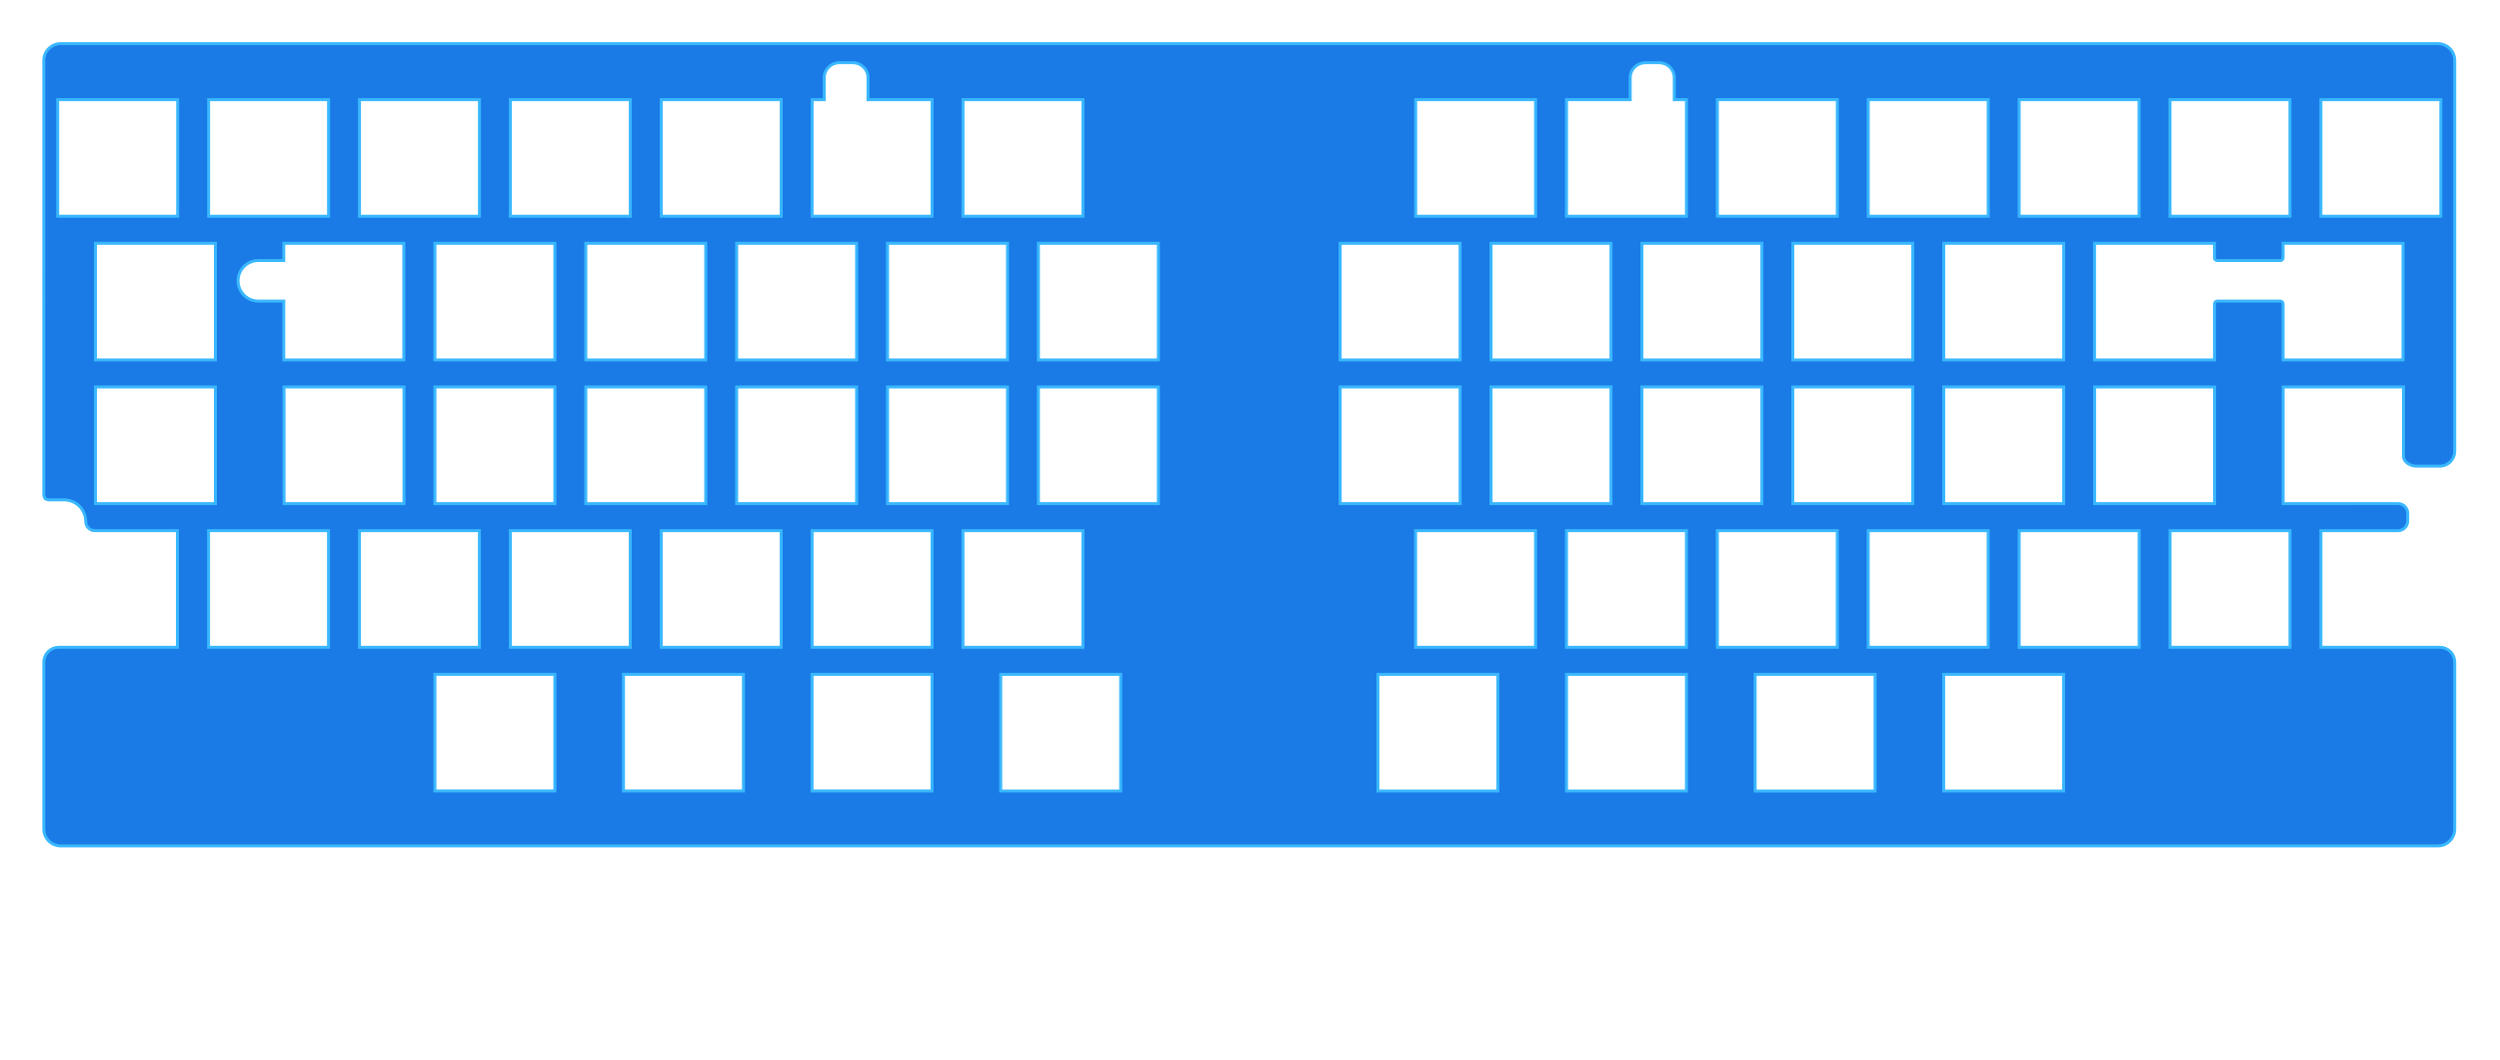
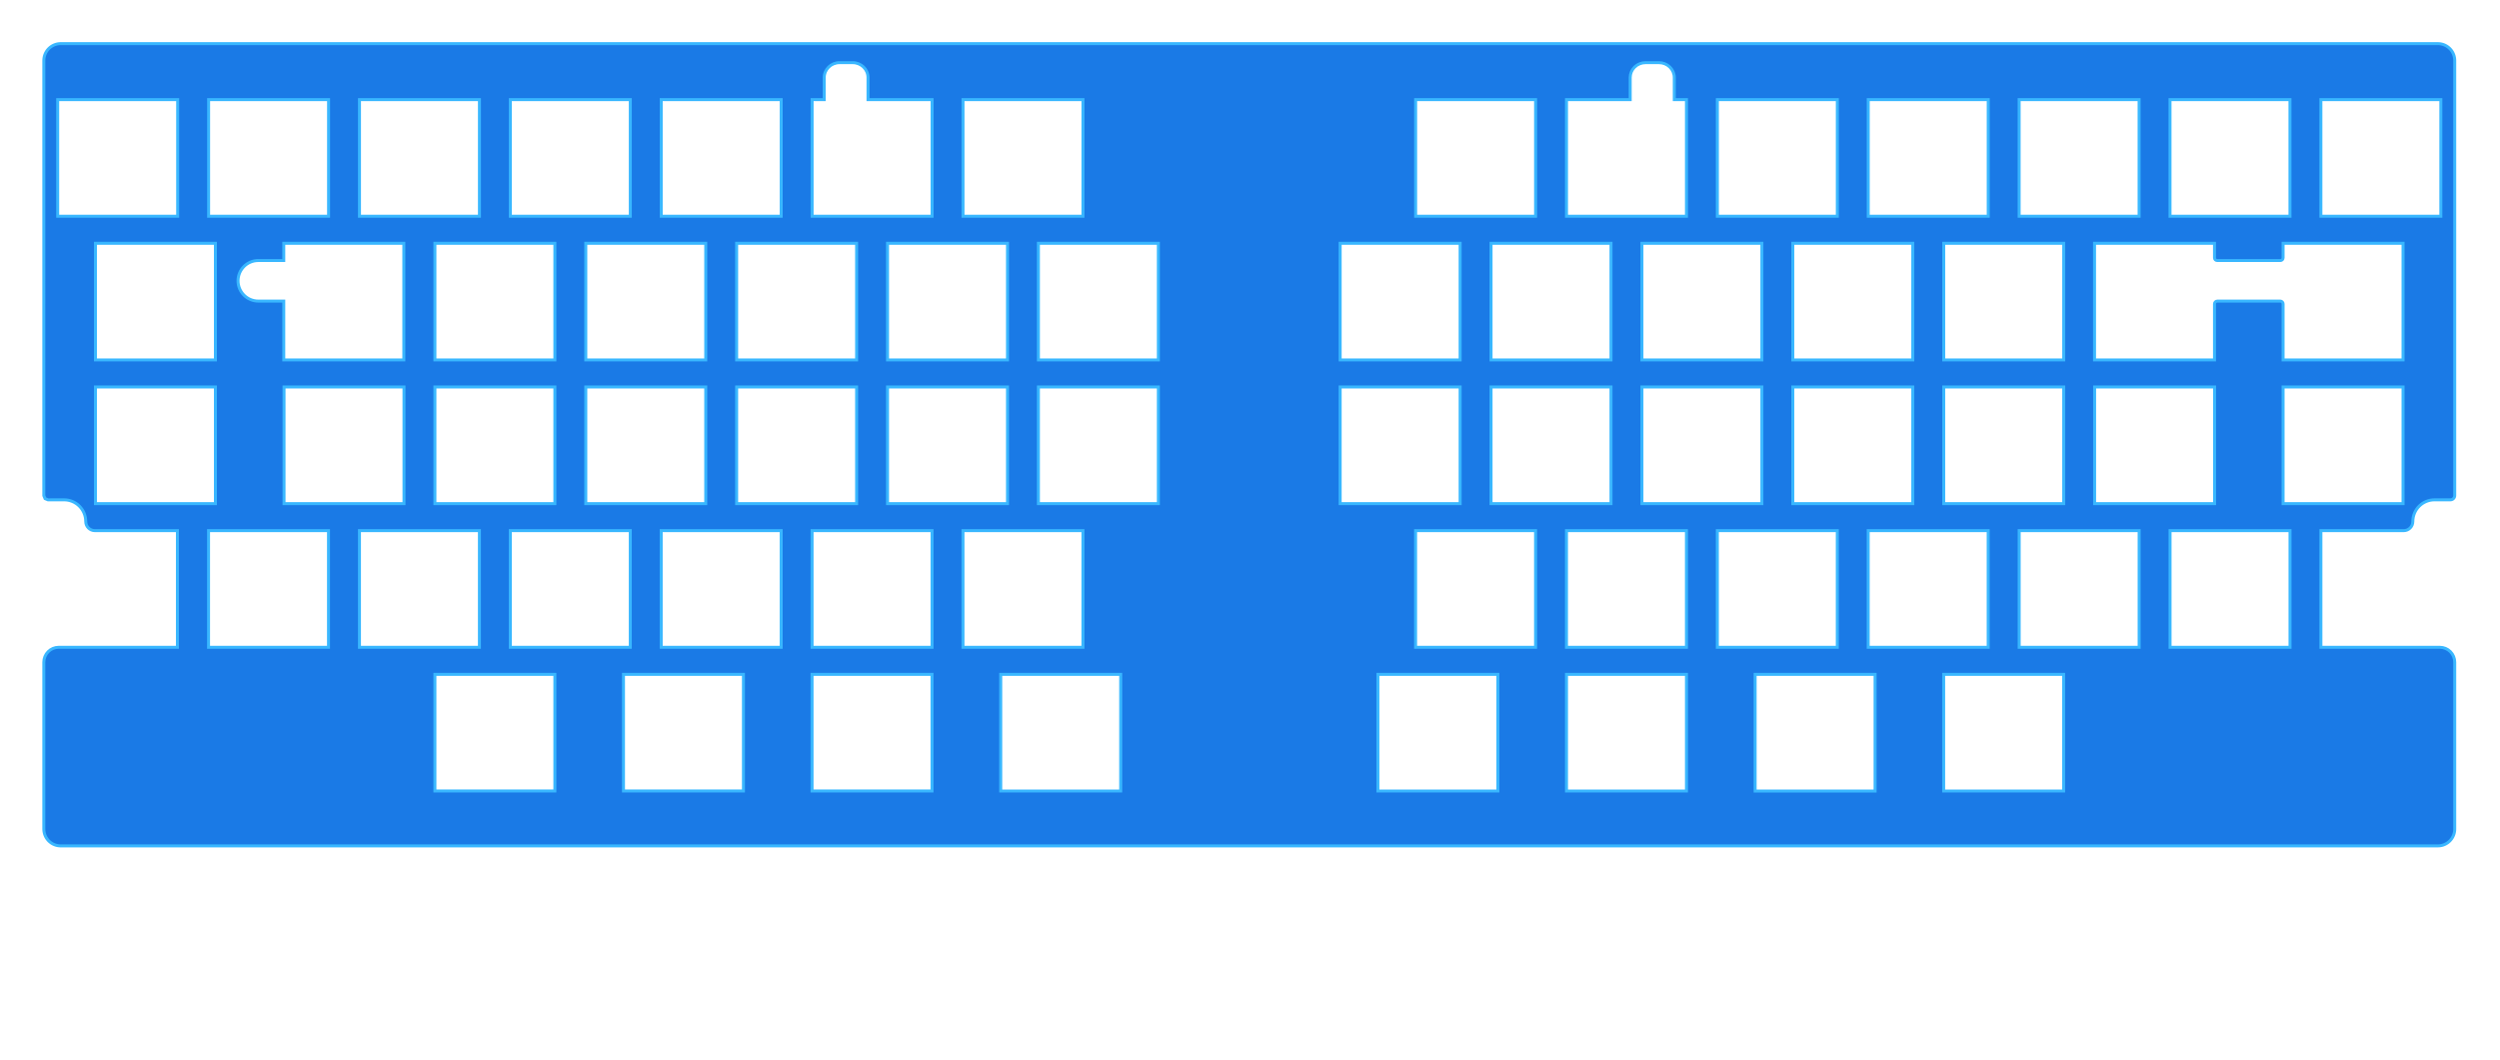
<svg xmlns="http://www.w3.org/2000/svg" width="100%" height="100%" viewBox="0 0 1118 474" version="1.1" xml:space="preserve" style="fill-rule:evenodd;clip-rule:evenodd;">
  <g transform="matrix(1.33333,0,0,1.33333,0,0)">
    <g id="位置合わせ指標">
        </g>
-     <g id="Nora-DN0031-Split-W14.2mm">
-       <path d="M31.845,177.983C30.146,177.983 28.769,176.606 28.769,174.907C28.769,174.906 28.769,174.906 28.769,174.905C28.769,172.976 28.002,171.127 26.636,169.765C25.271,168.402 23.42,167.639 21.492,167.643C18.679,167.649 16.123,167.654 16.123,167.654L15.121,167.239L14.706,166.237L14.709,20.305L14.726,19.86L14.777,19.417L14.865,18.981L14.984,18.55L15.14,18.133L15.324,17.731L15.542,17.342L15.789,16.971L16.067,16.622L16.367,16.294L16.696,15.993L17.045,15.715L17.416,15.469L17.804,15.25L18.207,15.066L18.624,14.91L19.054,14.791L19.491,14.703L19.933,14.652L20.378,14.632L817.977,14.635L818.419,14.652L818.861,14.703L819.298,14.791L819.731,14.91L820.145,15.066L820.548,15.25L820.936,15.469L821.307,15.715L821.656,15.993L821.985,16.294L822.285,16.622L822.566,16.971L822.81,17.342L823.028,17.731L823.212,18.133L823.368,18.55L823.487,18.981L823.575,19.417L823.629,19.86L823.646,20.305L823.646,151.338C823.646,154.099 821.407,156.338 818.646,156.338C817.548,156.338 813.9,156.338 810.766,156.338C809.44,156.338 808.168,155.811 807.23,154.873C806.292,153.936 806.457,152.664 806.457,151.338C806.457,143.647 806.457,129.794 806.457,129.794L766.071,129.795L766.071,168.913C766.071,168.913 797.1,168.909 804.6,168.908C805.468,168.908 806.301,169.253 806.915,169.867C807.529,170.481 807.874,171.313 807.874,172.182C807.874,173.004 807.874,173.887 807.874,174.709C807.874,176.517 806.408,177.983 804.6,177.983C797.101,177.983 778.743,177.983 778.743,177.983L778.743,217.101L818.646,217.101C819.972,217.101 821.244,217.627 822.182,218.565C823.119,219.503 823.646,220.775 823.646,222.101C823.646,236.668 823.646,278.05 823.646,278.05L823.629,278.49L823.575,278.932L823.487,279.369L823.368,279.799L823.212,280.219L823.028,280.619L822.81,281.007L822.566,281.378L822.285,281.73L821.985,282.059L821.656,282.356L821.307,282.634L820.936,282.881L820.548,283.099L820.145,283.283L819.731,283.442L819.298,283.561L818.861,283.646L818.419,283.697L817.977,283.714L20.378,283.72L19.933,283.697L19.491,283.646L19.054,283.561L18.624,283.442L18.207,283.283L17.804,283.099L17.416,282.881L17.045,282.634L16.696,282.356L16.367,282.059L16.067,281.73L15.789,281.378L15.542,281.007L15.324,280.619L15.14,280.219L14.984,279.799L14.865,279.369L14.777,278.932L14.726,278.49L14.706,278.05L14.706,222.101C14.706,220.775 15.233,219.503 16.171,218.565C17.108,217.627 18.38,217.101 19.706,217.101C39.286,217.101 59.528,217.101 59.528,217.101L59.528,177.983L31.845,177.983ZM249.449,226.178L249.449,265.295L209.197,265.295L209.197,226.178L249.449,226.178ZM629.162,226.188L629.162,265.305L588.91,265.305L588.91,226.188L629.162,226.188ZM502.586,226.183L502.586,265.3L462.334,265.3L462.334,226.183L502.586,226.183ZM565.867,226.183L565.867,265.3L525.615,265.3L525.615,226.183L565.867,226.183ZM692.422,226.183L692.422,265.3L652.17,265.3L652.17,226.183L692.422,226.183ZM376.032,226.183L376.032,265.3L335.78,265.3L335.78,226.183L376.032,226.183ZM312.722,226.178L312.722,265.295L272.47,265.295L272.47,226.178L312.722,226.178ZM186.175,226.178L186.175,265.295L145.923,265.295L145.923,226.178L186.175,226.178ZM667.107,177.983L667.107,217.101L626.847,217.101L626.847,177.983L667.107,177.983ZM110.222,177.983L110.222,217.101L69.97,217.101L69.97,177.983L110.222,177.983ZM262.106,177.983L262.106,217.101L221.854,217.101L221.854,177.983L262.106,177.983ZM515.237,177.983L515.237,217.101L474.978,217.101L474.978,177.983L515.237,177.983ZM565.86,177.983L565.86,217.101L525.608,217.101L525.608,177.983L565.86,177.983ZM211.483,177.983L211.483,217.101L171.231,217.101L171.231,177.983L211.483,177.983ZM616.483,177.983L616.483,217.101L576.231,217.101L576.231,177.983L616.483,177.983ZM768.382,177.983L768.382,217.101L728.13,217.101L728.13,177.983L768.382,177.983ZM312.73,177.983L312.73,217.101L272.478,217.101L272.478,177.983L312.73,177.983ZM160.86,177.983L160.86,217.101L120.608,217.101L120.608,177.983L160.86,177.983ZM363.36,177.983L363.36,217.101L323.108,217.101L323.108,177.983L363.36,177.983ZM717.758,177.983L717.758,217.101L677.506,217.101L677.506,177.983L717.758,177.983ZM743.07,129.793L743.07,168.911L702.818,168.911L702.818,129.793L743.07,129.793ZM692.447,129.793L692.447,168.911L652.195,168.911L652.195,129.793L692.447,129.793ZM641.806,129.793L641.806,168.911L601.554,168.911L601.554,129.793L641.806,129.793ZM135.552,129.793L135.552,168.911L95.3,168.911L95.3,129.793L135.552,129.793ZM540.552,129.793L540.552,168.911L500.3,168.911L500.3,129.793L540.552,129.793ZM186.175,129.793L186.175,168.911L145.923,168.911L145.923,129.793L186.175,129.793ZM338.052,129.793L338.052,168.911L297.8,168.911L297.8,129.793L338.052,129.793ZM388.675,129.793L388.675,168.911L348.423,168.911L348.423,129.793L388.675,129.793ZM591.175,129.793L591.175,168.911L550.923,168.911L550.923,129.793L591.175,129.793ZM489.929,129.793L489.929,168.911L449.67,168.911L449.67,129.793L489.929,129.793ZM236.798,129.793L236.798,168.911L196.546,168.911L196.546,129.793L236.798,129.793ZM287.422,129.793L287.422,168.911L247.17,168.911L247.17,129.793L287.422,129.793ZM72.278,129.793L72.278,168.911L32.026,168.911L32.026,129.793L72.278,129.793ZM743.043,86.482C743.043,86.721 743.138,86.95 743.307,87.118C743.476,87.287 743.705,87.382 743.944,87.382C747.748,87.382 761.349,87.382 765.154,87.382C765.392,87.382 765.621,87.287 765.79,87.118C765.959,86.95 766.054,86.721 766.054,86.482C766.054,84.857 766.054,81.604 766.054,81.604L806.306,81.604L806.306,120.721L766.054,120.721L766.054,101.929C766.054,101.68 765.955,101.44 765.779,101.264C765.602,101.088 765.363,100.989 765.114,100.989C761.261,100.989 747.837,100.989 743.984,100.989C743.734,100.989 743.495,101.088 743.319,101.264C743.142,101.44 743.043,101.68 743.043,101.929C743.043,105.853 743.043,120.721 743.043,120.721L702.791,120.721L702.791,81.604L743.043,81.604L743.043,86.482ZM692.447,81.604L692.447,120.721L652.195,120.721L652.195,81.604L692.447,81.604ZM641.806,81.604L641.806,120.721L601.554,120.721L601.554,81.604L641.806,81.604ZM338.052,81.604L338.052,120.721L297.8,120.721L297.8,81.604L338.052,81.604ZM540.552,81.604L540.552,120.721L500.3,120.721L500.3,81.604L540.552,81.604ZM287.422,81.604L287.422,120.721L247.17,120.721L247.17,81.604L287.422,81.604ZM388.675,81.604L388.675,120.721L348.423,120.721L348.423,81.604L388.675,81.604ZM236.798,81.604L236.798,120.721L196.546,120.721L196.546,81.604L236.798,81.604ZM186.175,81.604L186.175,120.721L145.923,120.721L145.923,81.604L186.175,81.604ZM86.674,100.989C82.919,100.989 79.87,97.94 79.87,94.185C79.87,90.431 82.919,87.382 86.674,87.382L95.21,87.382L95.21,81.604L135.496,81.604L135.496,120.721L95.21,120.721L95.21,100.989L86.674,100.989ZM591.175,81.604L591.175,120.721L550.923,120.721L550.923,81.604L591.175,81.604ZM489.929,81.604L489.929,120.721L449.67,120.721L449.67,81.604L489.929,81.604ZM72.278,81.604L72.278,120.721L32.026,120.721L32.026,81.604L72.278,81.604ZM110.244,33.414L110.244,72.532L69.992,72.532L69.992,33.414L110.244,33.414ZM616.49,33.414L616.49,72.532L576.238,72.532L576.238,33.414L616.49,33.414ZM667.121,33.414L667.121,72.532L626.862,72.532L626.862,33.414L667.121,33.414ZM818.99,33.414L818.99,72.532L778.738,72.532L778.738,33.414L818.99,33.414ZM768.367,33.414L768.367,72.532L728.115,72.532L728.115,33.414L768.367,33.414ZM515.244,33.414L515.244,72.532L474.992,72.532L474.992,33.414L515.244,33.414ZM565.867,33.414L565.867,72.532L525.615,72.532L525.615,33.414L546.989,33.414L546.989,26.016C546.989,24.69 547.531,23.418 548.496,22.481C549.461,21.543 550.77,21.016 552.134,21.016L556.637,21.016C558.002,21.016 559.311,21.543 560.276,22.481C561.24,23.418 561.783,24.69 561.783,26.016C561.783,29.459 561.783,33.414 561.783,33.414L565.867,33.414ZM312.744,33.414L312.744,72.532L272.492,72.532L272.492,33.414L276.557,33.414L276.557,26.016C276.557,23.255 278.86,21.016 281.702,21.016L286.102,21.016C288.943,21.016 291.247,23.255 291.247,26.016C291.247,29.459 291.247,33.414 291.247,33.414L312.744,33.414ZM160.867,33.414L160.867,72.532L120.615,72.532L120.615,33.414L160.867,33.414ZM262.114,33.414L262.114,72.532L221.862,72.532L221.862,33.414L262.114,33.414ZM211.49,33.414L211.49,72.532L171.238,72.532L171.238,33.414L211.49,33.414ZM59.614,33.414L59.614,72.532L19.362,72.532L19.362,33.414L59.614,33.414ZM363.367,33.414L363.367,72.532L323.115,72.532L323.115,33.414L363.367,33.414ZM717.744,33.414L717.744,72.532L677.492,72.532L677.492,33.414L717.744,33.414Z" style="fill:rgb(26,122,230);stroke:rgb(57,183,255);stroke-width:1px;" />
+     <g id="Nora-DN0032-Split-W14.2mm">
+       <path d="M31.845,177.983C30.146,177.983 28.769,176.606 28.769,174.907C28.769,174.906 28.769,174.906 28.769,174.905C28.769,172.976 28.002,171.127 26.636,169.765C25.271,168.402 23.42,167.639 21.492,167.643C18.679,167.649 16.123,167.654 16.123,167.654L15.121,167.239L14.706,166.237L14.709,20.305L14.726,19.86L14.777,19.417L14.865,18.981L14.984,18.55L15.14,18.133L15.324,17.731L15.542,17.342L15.789,16.971L16.067,16.622L16.367,16.294L16.696,15.993L17.045,15.715L17.416,15.469L17.804,15.25L18.207,15.066L18.624,14.91L19.054,14.791L19.491,14.703L19.933,14.652L20.378,14.632L817.977,14.635L818.419,14.652L818.861,14.703L819.298,14.791L819.731,14.91L820.145,15.066L820.548,15.25L820.936,15.469L821.307,15.715L821.656,15.993L821.985,16.294L822.285,16.622L822.566,16.971L822.81,17.342L823.028,17.731L823.212,18.133L823.368,18.55L823.487,18.981L823.575,19.417L823.629,19.86L823.646,20.305C823.646,20.305 823.646,150.964 823.646,166.199C823.646,166.582 823.494,166.949 823.223,167.22C822.952,167.491 822.585,167.643 822.202,167.643C821.243,167.643 818.267,167.643 816.854,167.643C814.926,167.643 813.077,168.409 811.713,169.772C810.35,171.136 809.584,172.985 809.584,174.913C809.584,174.917 809.584,174.922 809.584,174.926C809.584,175.737 809.262,176.514 808.688,177.088C808.115,177.661 807.338,177.983 806.527,177.983C798.441,177.983 778.743,177.983 778.743,177.983L778.743,217.101L818.646,217.101C819.972,217.101 821.244,217.627 822.182,218.565C823.119,219.503 823.646,220.775 823.646,222.101C823.646,236.668 823.646,278.05 823.646,278.05L823.629,278.49L823.575,278.932L823.487,279.369L823.368,279.799L823.212,280.219L823.028,280.619L822.81,281.007L822.566,281.378L822.285,281.73L821.985,282.059L821.656,282.356L821.307,282.634L820.936,282.881L820.548,283.099L820.145,283.283L819.731,283.442L819.298,283.561L818.861,283.646L818.419,283.697L817.977,283.714L20.378,283.72L19.933,283.697L19.491,283.646L19.054,283.561L18.624,283.442L18.207,283.283L17.804,283.099L17.416,282.881L17.045,282.634L16.696,282.356L16.367,282.059L16.067,281.73L15.789,281.378L15.542,281.007L15.324,280.619L15.14,280.219L14.984,279.799L14.865,279.369L14.777,278.932L14.726,278.49L14.706,278.05L14.706,222.101C14.706,220.775 15.233,219.503 16.171,218.565C17.108,217.627 18.38,217.101 19.706,217.101C39.286,217.101 59.528,217.101 59.528,217.101L59.528,177.983L31.845,177.983ZM629.162,226.188L629.162,265.305L588.91,265.305L588.91,226.188L629.162,226.188ZM502.586,226.183L502.586,265.3L462.334,265.3L462.334,226.183L502.586,226.183ZM565.867,226.183L565.867,265.3L525.615,265.3L525.615,226.183L565.867,226.183ZM692.422,226.183L692.422,265.3L652.17,265.3L652.17,226.183L692.422,226.183ZM376.032,226.183L376.032,265.3L335.78,265.3L335.78,226.183L376.032,226.183ZM249.449,226.178L249.449,265.295L209.197,265.295L209.197,226.178L249.449,226.178ZM312.722,226.178L312.722,265.295L272.47,265.295L272.47,226.178L312.722,226.178ZM186.175,226.178L186.175,265.295L145.923,265.295L145.923,226.178L186.175,226.178ZM667.107,177.983L667.107,217.101L626.847,217.101L626.847,177.983L667.107,177.983ZM110.222,177.983L110.222,217.101L69.97,217.101L69.97,177.983L110.222,177.983ZM616.483,177.983L616.483,217.101L576.231,217.101L576.231,177.983L616.483,177.983ZM515.237,177.983L515.237,217.101L474.978,217.101L474.978,177.983L515.237,177.983ZM565.86,177.983L565.86,217.101L525.608,217.101L525.608,177.983L565.86,177.983ZM262.106,177.983L262.106,217.101L221.854,217.101L221.854,177.983L262.106,177.983ZM211.483,177.983L211.483,217.101L171.231,217.101L171.231,177.983L211.483,177.983ZM768.382,177.983L768.382,217.101L728.13,217.101L728.13,177.983L768.382,177.983ZM312.73,177.983L312.73,217.101L272.478,217.101L272.478,177.983L312.73,177.983ZM363.36,177.983L363.36,217.101L323.108,217.101L323.108,177.983L363.36,177.983ZM717.758,177.983L717.758,217.101L677.506,217.101L677.506,177.983L717.758,177.983ZM160.86,177.983L160.86,217.101L120.608,217.101L120.608,177.983L160.86,177.983ZM806.306,129.793L806.306,168.911L766.054,168.911L766.054,129.793L806.306,129.793ZM743.07,129.793L743.07,168.911L702.818,168.911L702.818,129.793L743.07,129.793ZM692.447,129.793L692.447,168.911L652.195,168.911L652.195,129.793L692.447,129.793ZM641.806,129.793L641.806,168.911L601.554,168.911L601.554,129.793L641.806,129.793ZM338.052,129.793L338.052,168.911L297.8,168.911L297.8,129.793L338.052,129.793ZM540.552,129.793L540.552,168.911L500.3,168.911L500.3,129.793L540.552,129.793ZM135.552,129.793L135.552,168.911L95.3,168.911L95.3,129.793L135.552,129.793ZM186.175,129.793L186.175,168.911L145.923,168.911L145.923,129.793L186.175,129.793ZM591.175,129.793L591.175,168.911L550.923,168.911L550.923,129.793L591.175,129.793ZM236.798,129.793L236.798,168.911L196.546,168.911L196.546,129.793L236.798,129.793ZM489.929,129.793L489.929,168.911L449.67,168.911L449.67,129.793L489.929,129.793ZM287.422,129.793L287.422,168.911L247.17,168.911L247.17,129.793L287.422,129.793ZM388.675,129.793L388.675,168.911L348.423,168.911L348.423,129.793L388.675,129.793ZM72.278,129.793L72.278,168.911L32.026,168.911L32.026,129.793L72.278,129.793ZM743.043,86.482C743.043,86.721 743.138,86.95 743.307,87.118C743.476,87.287 743.705,87.382 743.944,87.382C747.748,87.382 761.349,87.382 765.154,87.382C765.392,87.382 765.621,87.287 765.79,87.118C765.959,86.95 766.054,86.721 766.054,86.482C766.054,84.857 766.054,81.604 766.054,81.604L806.306,81.604L806.306,120.721L766.054,120.721L766.054,101.929C766.054,101.68 765.955,101.44 765.779,101.264C765.602,101.088 765.363,100.989 765.114,100.989C761.261,100.989 747.837,100.989 743.984,100.989C743.734,100.989 743.495,101.088 743.319,101.264C743.142,101.44 743.043,101.68 743.043,101.929C743.043,105.853 743.043,120.721 743.043,120.721L702.791,120.721L702.791,81.604L743.043,81.604L743.043,86.482ZM692.447,81.604L692.447,120.721L652.195,120.721L652.195,81.604L692.447,81.604ZM641.806,81.604L641.806,120.721L601.554,120.721L601.554,81.604L641.806,81.604ZM287.422,81.604L287.422,120.721L247.17,120.721L247.17,81.604L287.422,81.604ZM540.552,81.604L540.552,120.721L500.3,120.721L500.3,81.604L540.552,81.604ZM388.675,81.604L388.675,120.721L348.423,120.721L348.423,81.604L388.675,81.604ZM338.052,81.604L338.052,120.721L297.8,120.721L297.8,81.604L338.052,81.604ZM236.798,81.604L236.798,120.721L196.546,120.721L196.546,81.604L236.798,81.604ZM186.175,81.604L186.175,120.721L145.923,120.721L145.923,81.604L186.175,81.604ZM86.674,100.989C82.919,100.989 79.87,97.94 79.87,94.185C79.87,90.431 82.919,87.382 86.674,87.382L95.21,87.382L95.21,81.604L135.496,81.604L135.496,120.721L95.21,120.721L95.21,100.989L86.674,100.989ZM489.929,81.604L489.929,120.721L449.67,120.721L449.67,81.604L489.929,81.604ZM591.175,81.604L591.175,120.721L550.923,120.721L550.923,81.604L591.175,81.604ZM72.278,81.604L72.278,120.721L32.026,120.721L32.026,81.604L72.278,81.604ZM110.244,33.414L110.244,72.532L69.992,72.532L69.992,33.414L110.244,33.414ZM262.114,33.414L262.114,72.532L221.862,72.532L221.862,33.414L262.114,33.414ZM211.49,33.414L211.49,72.532L171.238,72.532L171.238,33.414L211.49,33.414ZM515.244,33.414L515.244,72.532L474.992,72.532L474.992,33.414L515.244,33.414ZM667.121,33.414L667.121,72.532L626.862,72.532L626.862,33.414L667.121,33.414ZM818.99,33.414L818.99,72.532L778.738,72.532L778.738,33.414L818.99,33.414ZM768.367,33.414L768.367,72.532L728.115,72.532L728.115,33.414L768.367,33.414ZM565.867,33.414L565.867,72.532L525.615,72.532L525.615,33.414L546.989,33.414L546.989,26.016C546.989,24.69 547.531,23.418 548.496,22.481C549.461,21.543 550.77,21.016 552.134,21.016L556.637,21.016C558.002,21.016 559.311,21.543 560.276,22.481C561.24,23.418 561.783,24.69 561.783,26.016C561.783,29.459 561.783,33.414 561.783,33.414L565.867,33.414ZM312.744,33.414L312.744,72.532L272.492,72.532L272.492,33.414L276.557,33.414L276.557,26.016C276.557,23.255 278.86,21.016 281.702,21.016L286.102,21.016C288.943,21.016 291.247,23.255 291.247,26.016C291.247,29.459 291.247,33.414 291.247,33.414L312.744,33.414ZM160.867,33.414L160.867,72.532L120.615,72.532L120.615,33.414L160.867,33.414ZM616.49,33.414L616.49,72.532L576.238,72.532L576.238,33.414L616.49,33.414ZM59.614,33.414L59.614,72.532L19.362,72.532L19.362,33.414L59.614,33.414ZM363.367,33.414L363.367,72.532L323.115,72.532L323.115,33.414L363.367,33.414ZM717.744,33.414L717.744,72.532L677.492,72.532L677.492,33.414L717.744,33.414Z" style="fill:rgb(26,122,230);stroke:rgb(57,183,255);stroke-width:1px;" />
    </g>
  </g>
</svg>
